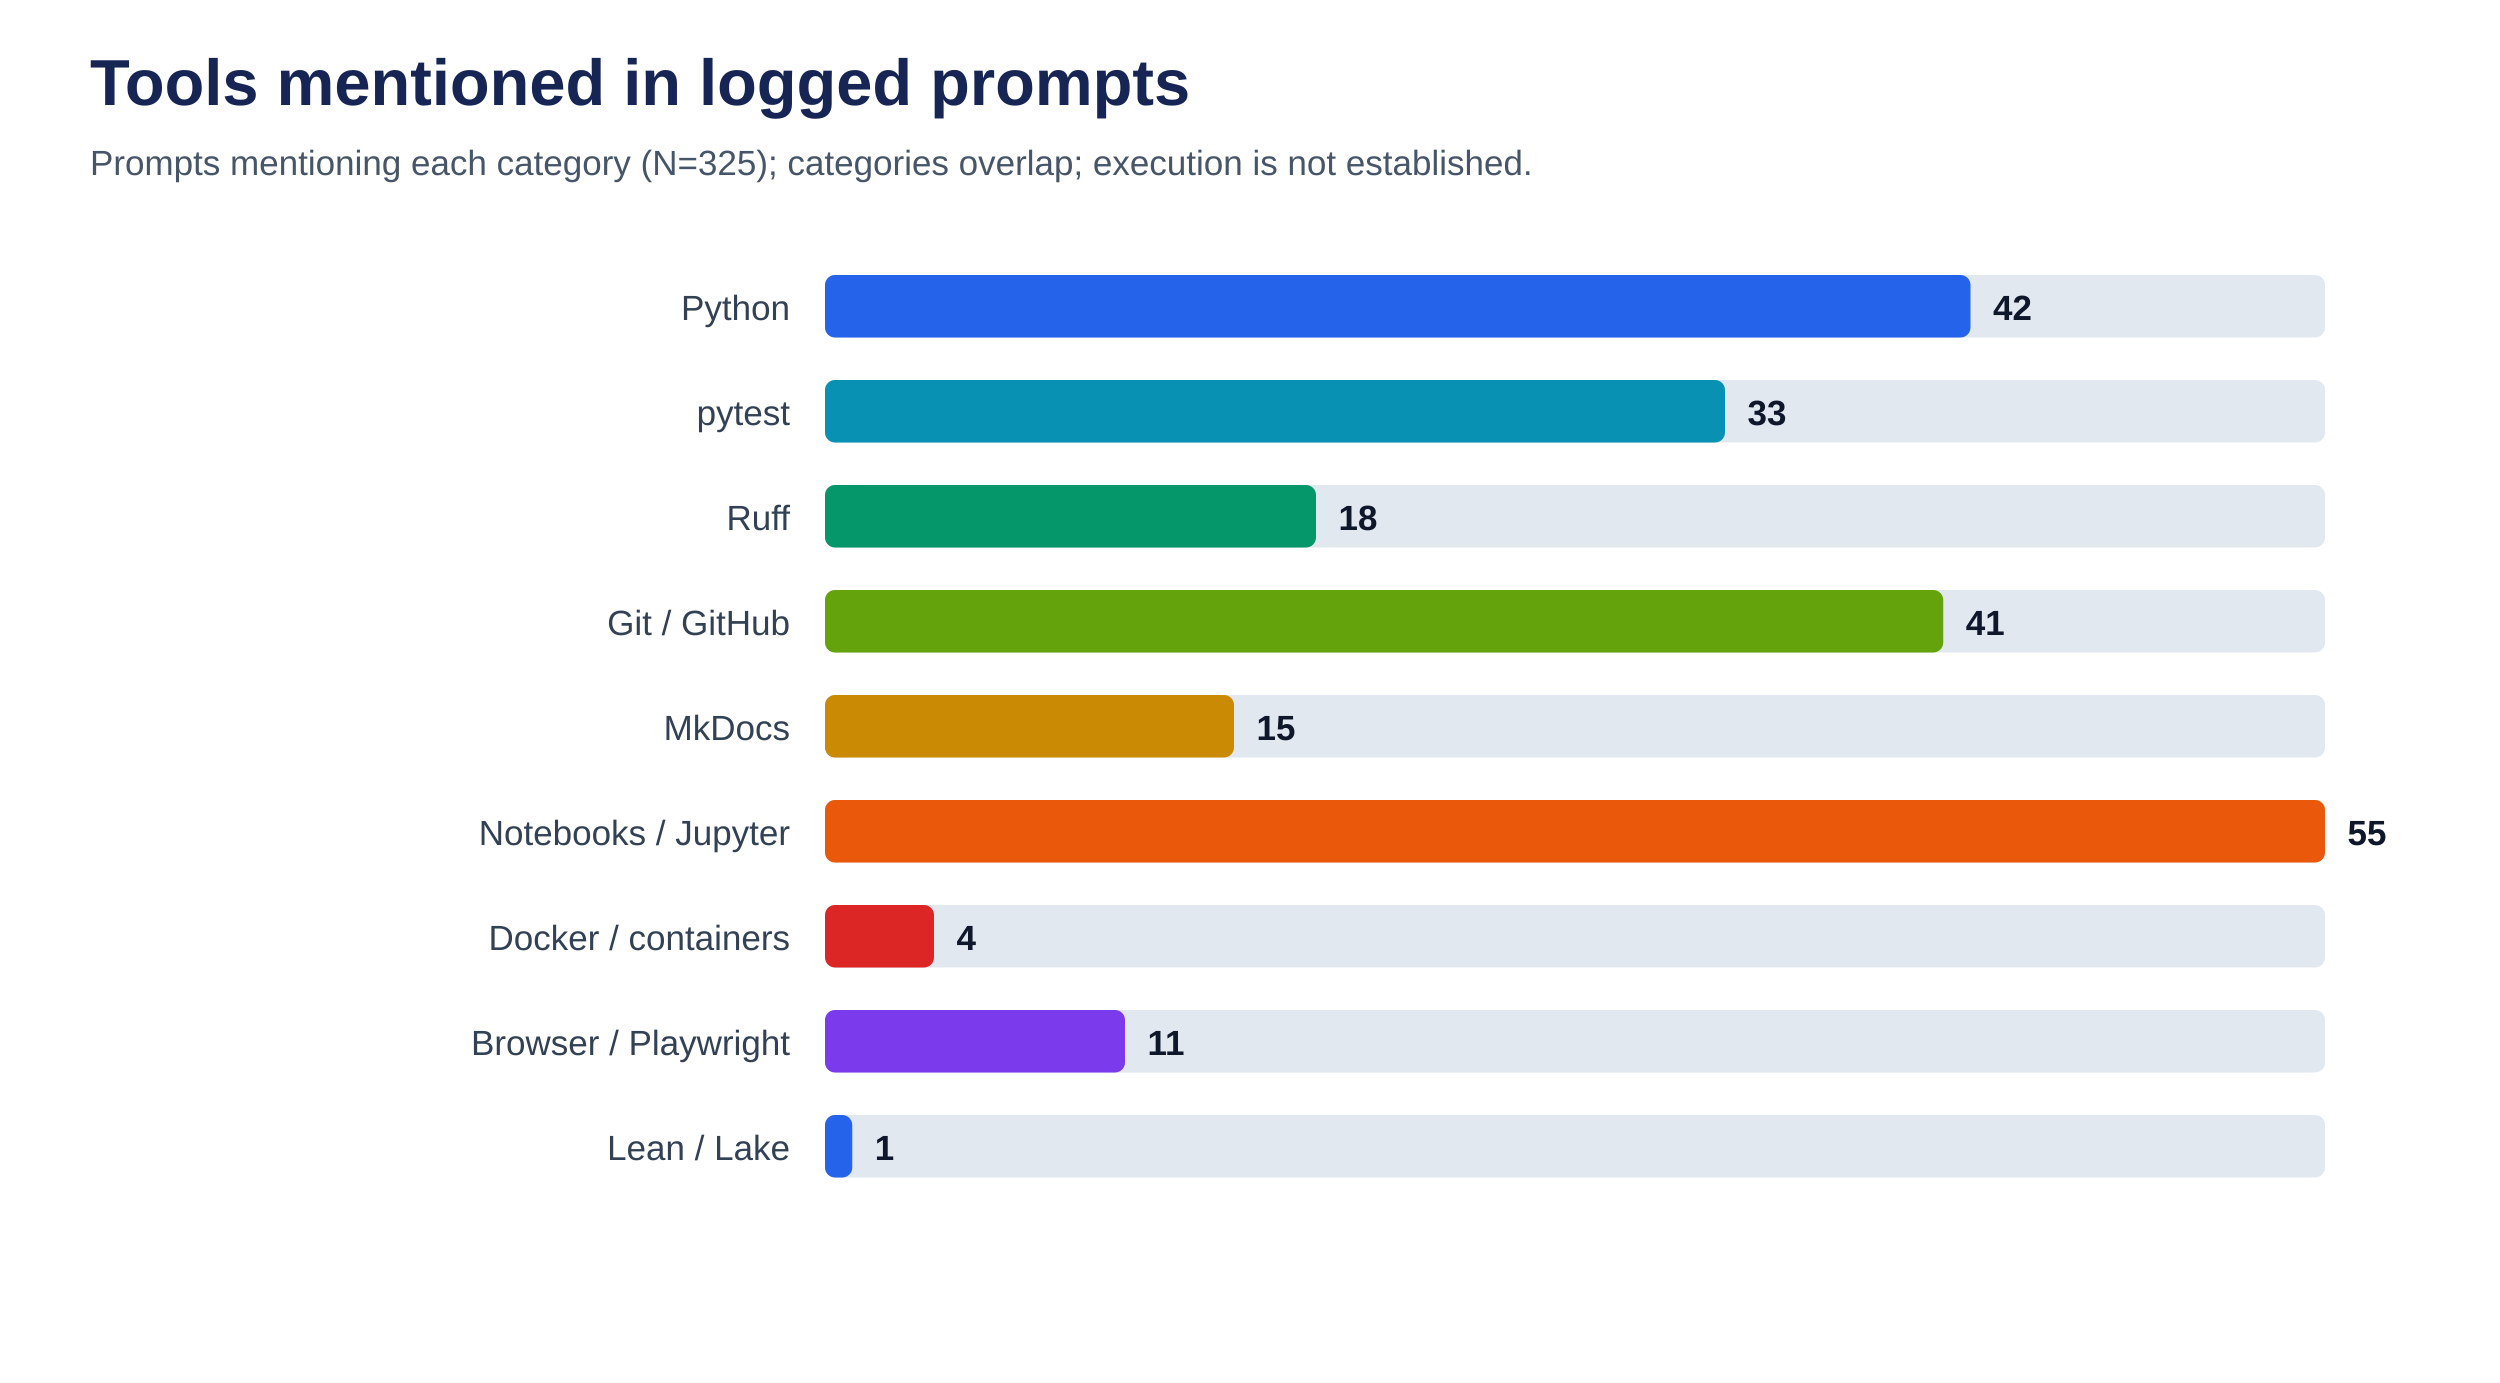
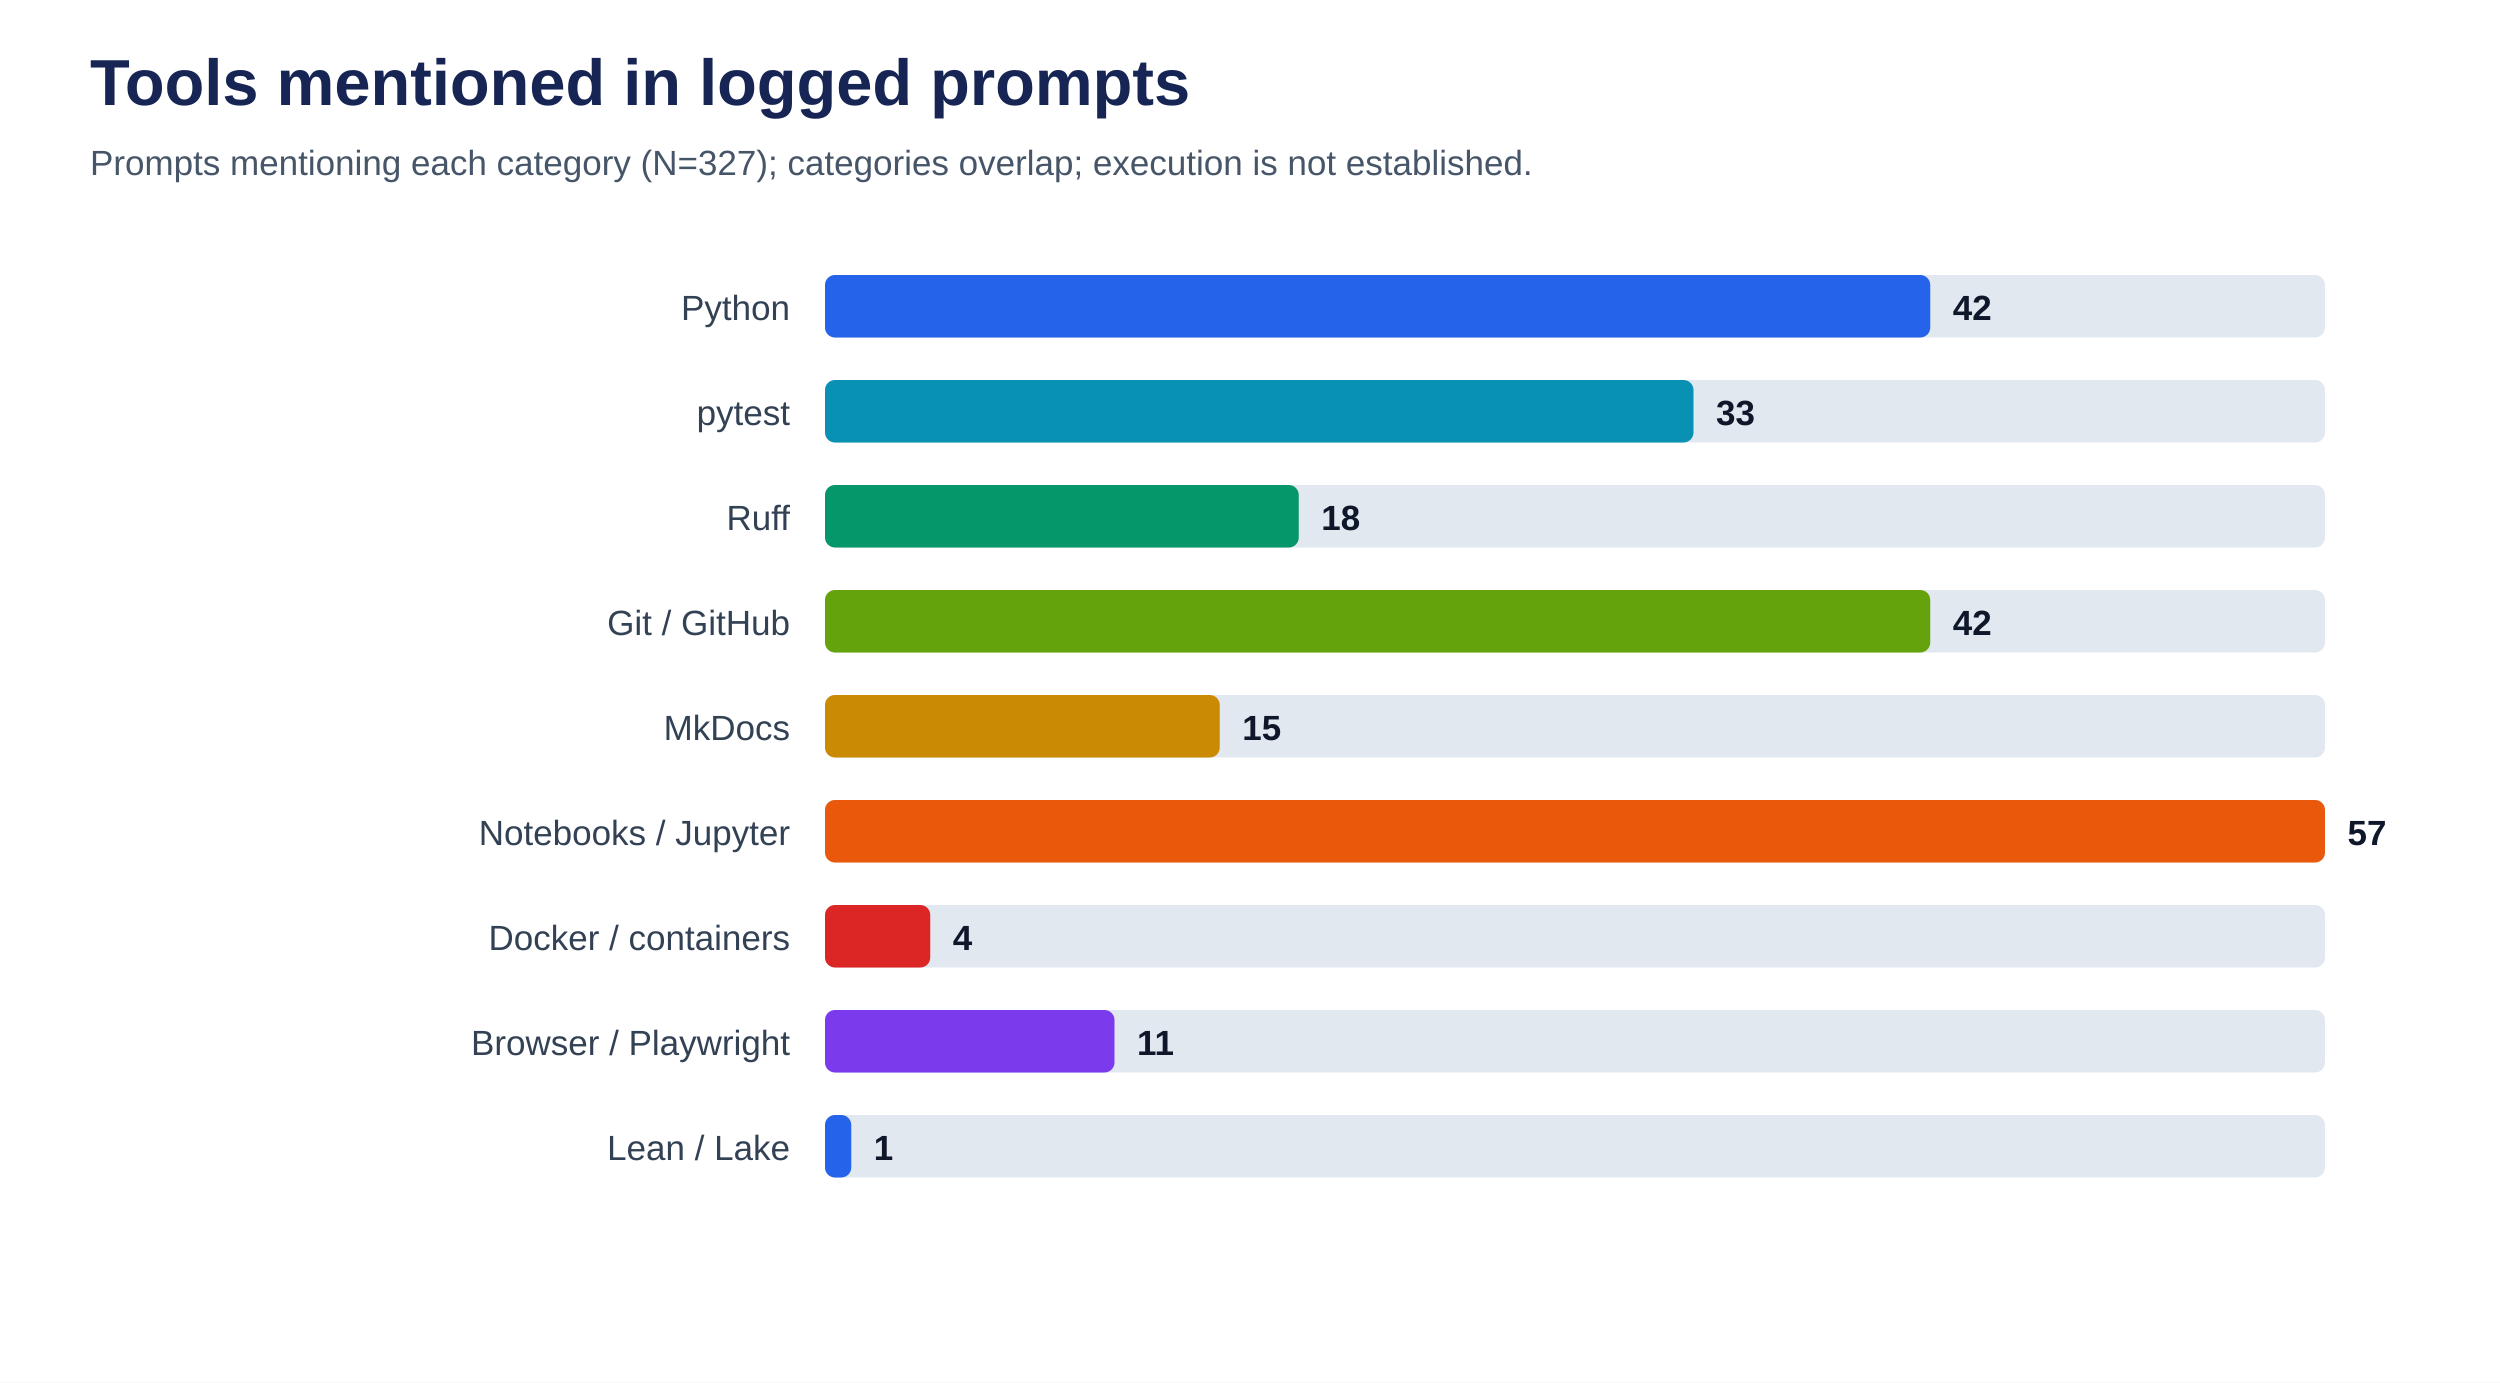
<svg xmlns="http://www.w3.org/2000/svg" viewBox="0 0 1000 553" role="img" aria-labelledby="title desc">
  <rect width="100%" height="100%" fill="#ffffff" />
  <text x="36" y="42" font-family="Arial, sans-serif" font-size="26" font-weight="700" fill="#172554">Tools mentioned in logged prompts</text>
-   <text x="36" y="70" font-family="Arial, sans-serif" font-size="14" fill="#475569">Prompts mentioning each category (N=325); categories overlap; execution is not established.</text>
+   <text x="36" y="70" font-family="Arial, sans-serif" font-size="14" fill="#475569">Prompts mentioning each category (N=327); categories overlap; execution is not established.</text>
  <text x="316" y="128" text-anchor="end" font-family="Arial, sans-serif" font-size="14" fill="#334155">Python</text>
  <rect x="330" y="110" width="600" height="25" rx="4" fill="#e2e8f0" />
-   <rect x="330" y="110" width="458.2" height="25" rx="4" fill="#2563eb" />
-   <text x="797.2" y="128" font-family="Arial, sans-serif" font-size="14" font-weight="700" fill="#0f172a">42</text>
+   <rect x="330" y="110" width="442.1" height="25" rx="4" fill="#2563eb" />
+   <text x="781.1" y="128" font-family="Arial, sans-serif" font-size="14" font-weight="700" fill="#0f172a">42</text>
  <text x="316" y="170" text-anchor="end" font-family="Arial, sans-serif" font-size="14" fill="#334155">pytest</text>
  <rect x="330" y="152" width="600" height="25" rx="4" fill="#e2e8f0" />
-   <rect x="330" y="152" width="360.0" height="25" rx="4" fill="#0891b2" />
-   <text x="699.0" y="170" font-family="Arial, sans-serif" font-size="14" font-weight="700" fill="#0f172a">33</text>
+   <rect x="330" y="152" width="347.4" height="25" rx="4" fill="#0891b2" />
+   <text x="686.4" y="170" font-family="Arial, sans-serif" font-size="14" font-weight="700" fill="#0f172a">33</text>
  <text x="316" y="212" text-anchor="end" font-family="Arial, sans-serif" font-size="14" fill="#334155">Ruff</text>
  <rect x="330" y="194" width="600" height="25" rx="4" fill="#e2e8f0" />
-   <rect x="330" y="194" width="196.4" height="25" rx="4" fill="#059669" />
-   <text x="535.4" y="212" font-family="Arial, sans-serif" font-size="14" font-weight="700" fill="#0f172a">18</text>
+   <rect x="330" y="194" width="189.5" height="25" rx="4" fill="#059669" />
+   <text x="528.5" y="212" font-family="Arial, sans-serif" font-size="14" font-weight="700" fill="#0f172a">18</text>
  <text x="316" y="254" text-anchor="end" font-family="Arial, sans-serif" font-size="14" fill="#334155">Git / GitHub</text>
  <rect x="330" y="236" width="600" height="25" rx="4" fill="#e2e8f0" />
-   <rect x="330" y="236" width="447.3" height="25" rx="4" fill="#65a30d" />
-   <text x="786.3" y="254" font-family="Arial, sans-serif" font-size="14" font-weight="700" fill="#0f172a">41</text>
+   <rect x="330" y="236" width="442.1" height="25" rx="4" fill="#65a30d" />
+   <text x="781.1" y="254" font-family="Arial, sans-serif" font-size="14" font-weight="700" fill="#0f172a">42</text>
  <text x="316" y="296" text-anchor="end" font-family="Arial, sans-serif" font-size="14" fill="#334155">MkDocs</text>
  <rect x="330" y="278" width="600" height="25" rx="4" fill="#e2e8f0" />
-   <rect x="330" y="278" width="163.6" height="25" rx="4" fill="#ca8a04" />
-   <text x="502.6" y="296" font-family="Arial, sans-serif" font-size="14" font-weight="700" fill="#0f172a">15</text>
+   <rect x="330" y="278" width="157.9" height="25" rx="4" fill="#ca8a04" />
+   <text x="496.9" y="296" font-family="Arial, sans-serif" font-size="14" font-weight="700" fill="#0f172a">15</text>
  <text x="316" y="338" text-anchor="end" font-family="Arial, sans-serif" font-size="14" fill="#334155">Notebooks / Jupyter</text>
  <rect x="330" y="320" width="600" height="25" rx="4" fill="#e2e8f0" />
  <rect x="330" y="320" width="600.0" height="25" rx="4" fill="#ea580c" />
-   <text x="939.0" y="338" font-family="Arial, sans-serif" font-size="14" font-weight="700" fill="#0f172a">55</text>
+   <text x="939.0" y="338" font-family="Arial, sans-serif" font-size="14" font-weight="700" fill="#0f172a">57</text>
  <text x="316" y="380" text-anchor="end" font-family="Arial, sans-serif" font-size="14" fill="#334155">Docker / containers</text>
  <rect x="330" y="362" width="600" height="25" rx="4" fill="#e2e8f0" />
-   <rect x="330" y="362" width="43.6" height="25" rx="4" fill="#dc2626" />
-   <text x="382.6" y="380" font-family="Arial, sans-serif" font-size="14" font-weight="700" fill="#0f172a">4</text>
+   <rect x="330" y="362" width="42.1" height="25" rx="4" fill="#dc2626" />
+   <text x="381.1" y="380" font-family="Arial, sans-serif" font-size="14" font-weight="700" fill="#0f172a">4</text>
  <text x="316" y="422" text-anchor="end" font-family="Arial, sans-serif" font-size="14" fill="#334155">Browser / Playwright</text>
  <rect x="330" y="404" width="600" height="25" rx="4" fill="#e2e8f0" />
-   <rect x="330" y="404" width="120.0" height="25" rx="4" fill="#7c3aed" />
-   <text x="459.0" y="422" font-family="Arial, sans-serif" font-size="14" font-weight="700" fill="#0f172a">11</text>
+   <rect x="330" y="404" width="115.8" height="25" rx="4" fill="#7c3aed" />
+   <text x="454.8" y="422" font-family="Arial, sans-serif" font-size="14" font-weight="700" fill="#0f172a">11</text>
  <text x="316" y="464" text-anchor="end" font-family="Arial, sans-serif" font-size="14" fill="#334155">Lean / Lake</text>
  <rect x="330" y="446" width="600" height="25" rx="4" fill="#e2e8f0" />
-   <rect x="330" y="446" width="10.9" height="25" rx="4" fill="#2563eb" />
-   <text x="349.9" y="464" font-family="Arial, sans-serif" font-size="14" font-weight="700" fill="#0f172a">1</text>
+   <rect x="330" y="446" width="10.5" height="25" rx="4" fill="#2563eb" />
+   <text x="349.5" y="464" font-family="Arial, sans-serif" font-size="14" font-weight="700" fill="#0f172a">1</text>
</svg>
